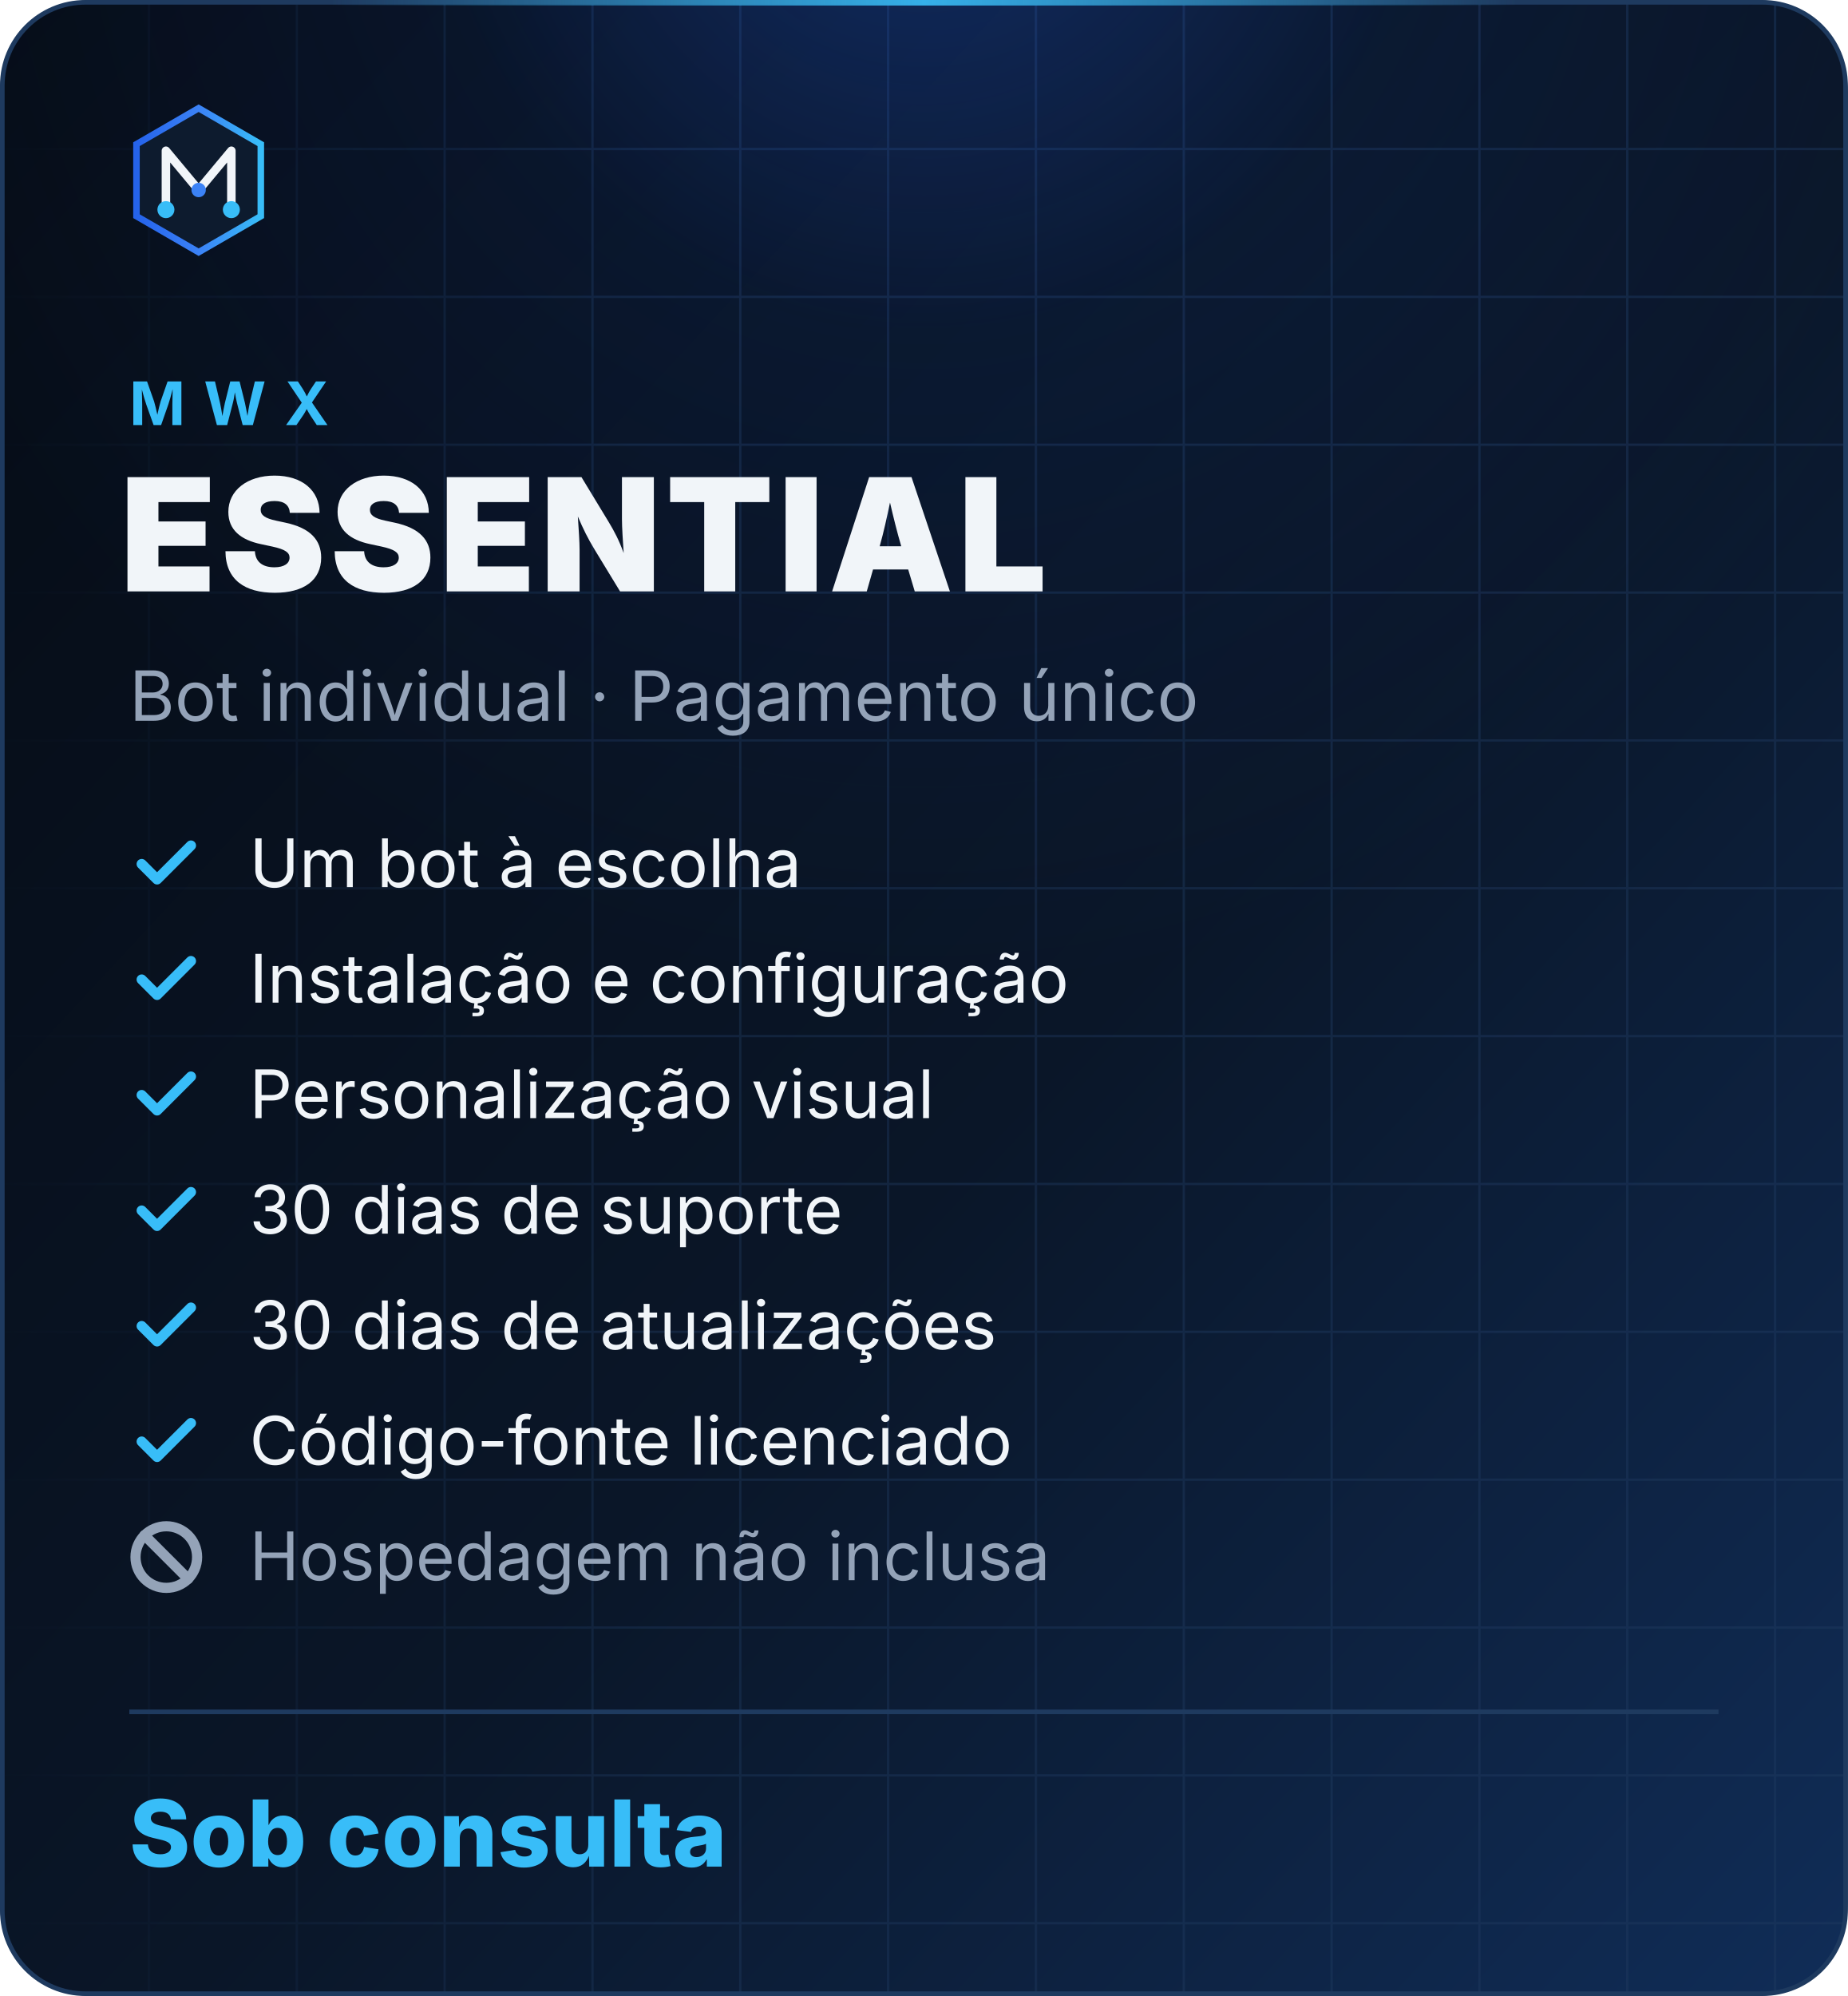
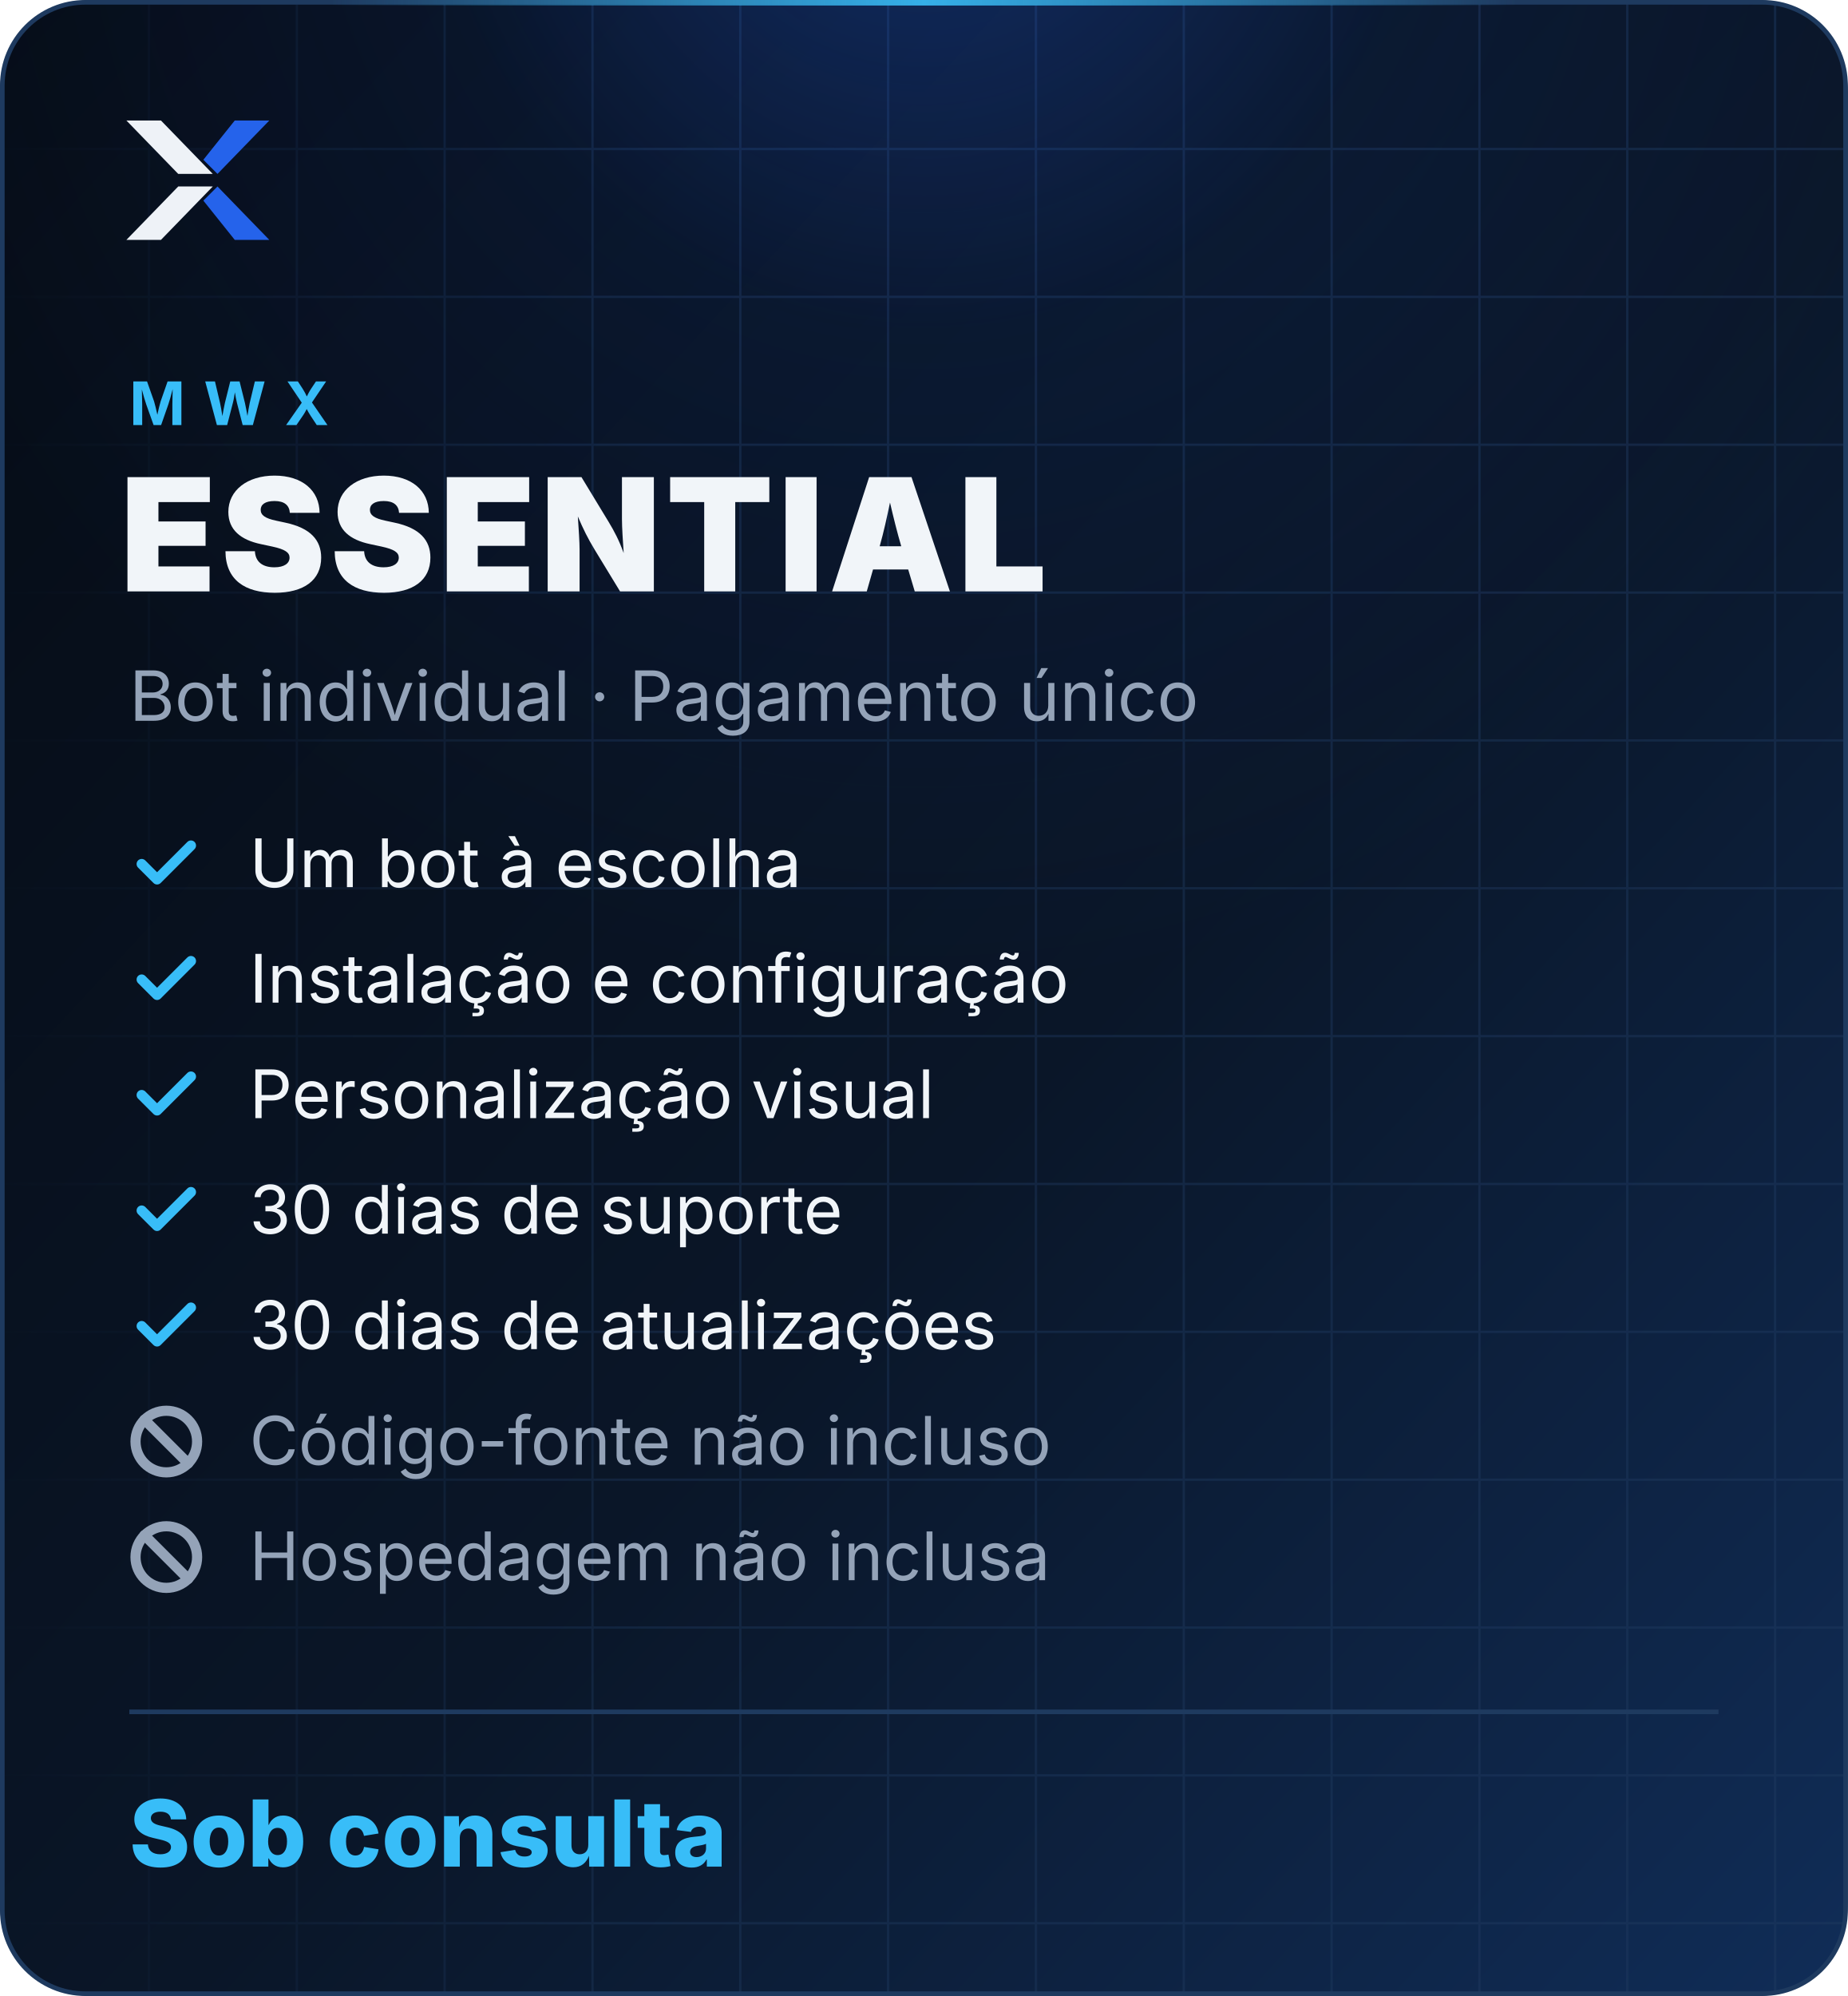
- <svg xmlns="http://www.w3.org/2000/svg" width="400" height="432" viewBox="0 0 400 432" role="img" aria-label="MWX ESSENTIAL, Bot individual · Pagamento único: Um bot à escolha; Instalação e configuração; Personalização visual; 30 dias de suporte; 30 dias de atualizações; Código-fonte licenciado; Hospedagem não inclusa. Sob consulta." font-family="'Segoe UI', 'Inter', 'Helvetica Neue', Arial, sans-serif">
+ <svg xmlns="http://www.w3.org/2000/svg" width="400" height="432" viewBox="0 0 400 432" role="img" aria-label="MWX ESSENTIAL, Bot individual · Pagamento único: Um bot à escolha; Instalação e configuração; Personalização visual; 30 dias de suporte; 30 dias de atualizações; Código-fonte não incluso; Hospedagem não inclusa. Sob consulta." font-family="'Segoe UI', 'Inter', 'Helvetica Neue', Arial, sans-serif">
  <defs>
    <linearGradient id="bgpvessential" x1="0" y1="0" x2="1" y2="1">
      <stop offset="0" stop-color="#050B14" />
      <stop offset=".55" stop-color="#0A1628" />
      <stop offset="1" stop-color="#102D58" />
    </linearGradient>
    <radialGradient id="glowpvessential" cx="0.5" cy="-0.1" r=".6">
      <stop offset="0" stop-color="#2563EB" stop-opacity=".38" />
      <stop offset=".45" stop-color="#2563EB" stop-opacity=".08" />
      <stop offset="1" stop-color="#2563EB" stop-opacity="0" />
    </radialGradient>
    <pattern id="gridpvessential" width="32" height="32" patternUnits="userSpaceOnUse">
      <path d="M32 0H0V32" fill="none" stroke="#1E3A5F" stroke-width="1" opacity=".45" />
    </pattern>
    <linearGradient id="edgepvessential" x1="0" y1="0" x2="1" y2="0">
      <stop offset="0" stop-color="#38BDF8" stop-opacity="0" />
      <stop offset=".5" stop-color="#38BDF8" stop-opacity=".9" />
      <stop offset="1" stop-color="#38BDF8" stop-opacity="0" />
    </linearGradient>
    <linearGradient id="txtpvessential" x1="0" y1="0" x2="1" y2="0">
      <stop offset="0" stop-color="#2563EB" />
      <stop offset=".5" stop-color="#3B82F6" />
      <stop offset="1" stop-color="#38BDF8" />
    </linearGradient>
    <linearGradient id="fadepvessential" x1="0" y1="0" x2="1" y2="0">
      <stop offset="0" stop-color="#fff" stop-opacity="0" />
      <stop offset=".35" stop-color="#fff" stop-opacity=".9" />
      <stop offset="1" stop-color="#fff" />
    </linearGradient>
    <mask id="gmpvessential">
      <rect width="400" height="432" fill="url(#fadepvessential)" />
    </mask>
    <clipPath id="clippvessential">
      <rect width="400" height="432" rx="20" />
    </clipPath>
  </defs>
  <g clip-path="url(#clippvessential)">
    <rect width="400" height="432" fill="url(#bgpvessential)" />
    <rect width="400" height="432" fill="url(#gridpvessential)" mask="url(#gmpvessential)" />
    <rect width="400" height="432" fill="url(#glowpvessential)" />
  </g>
  <rect x=".5" y=".5" width="399" height="431" rx="18" fill="none" stroke="#1E3A5F" />
  <rect x="72" y="0" width="256" height="1.2" fill="url(#edgepvessential)" />
-   <g transform="translate(26 22) scale(0.7083)">
-     <path d="M24 2 43 13v22L24 46 5 35V13Z" fill="#0D1B2E" stroke="url(#txtpvessential)" stroke-width="2" />
-     <path d="M14 33V15l10 12 10-12v18" fill="none" stroke="#F1F5F9" stroke-width="2.6" stroke-linecap="round" stroke-linejoin="round" />
-     <circle cx="14" cy="33" r="2.6" fill="#38BDF8" />
-     <circle cx="34" cy="33" r="2.6" fill="#38BDF8" />
-     <circle cx="24" cy="27" r="2.2" fill="#3B82F6" />
+   <g transform="translate(26 22) scale(0.34)">
+     <path d="M4 12h22l33 34H37Z" fill="#EEF2F7" />
+     <path d="M37 54h22L26 88H4Z" fill="#EEF2F7" />
+     <path d="M73 12h22L62 46 53 37Z" fill="#2563EB" />
+     <path d="M53 63l9-9 33 34H73Z" fill="#2563EB" />
  </g>
  <text x="28" y="92" fill="#38BDF8" font-size="13" font-weight="700" letter-spacing="4">MWX</text>
  <text x="26" y="128" fill="#F1F5F9" font-size="34" font-weight="900" letter-spacing="1">ESSENTIAL</text>
  <text x="28" y="156" fill="#94A3B8" font-size="15">Bot individual · Pagamento único</text>
  <g transform="translate(28 179) scale(0.6667)" fill="none" stroke="#38BDF8" stroke-width="3.30" stroke-linecap="round" stroke-linejoin="round" color="#38BDF8">
    <path d="M20 6 9 17l-5-5" />
  </g>
  <text x="54" y="192" fill="#F1F5F9" font-size="14.5">Um bot à escolha</text>
  <g transform="translate(28 204) scale(0.6667)" fill="none" stroke="#38BDF8" stroke-width="3.30" stroke-linecap="round" stroke-linejoin="round" color="#38BDF8">
    <path d="M20 6 9 17l-5-5" />
  </g>
  <text x="54" y="217" fill="#F1F5F9" font-size="14.5">Instalação e configuração</text>
  <g transform="translate(28 229) scale(0.6667)" fill="none" stroke="#38BDF8" stroke-width="3.30" stroke-linecap="round" stroke-linejoin="round" color="#38BDF8">
    <path d="M20 6 9 17l-5-5" />
  </g>
  <text x="54" y="242" fill="#F1F5F9" font-size="14.5">Personalização visual</text>
  <g transform="translate(28 254) scale(0.6667)" fill="none" stroke="#38BDF8" stroke-width="3.30" stroke-linecap="round" stroke-linejoin="round" color="#38BDF8">
    <path d="M20 6 9 17l-5-5" />
  </g>
  <text x="54" y="267" fill="#F1F5F9" font-size="14.5">30 dias de suporte</text>
  <g transform="translate(28 279) scale(0.6667)" fill="none" stroke="#38BDF8" stroke-width="3.30" stroke-linecap="round" stroke-linejoin="round" color="#38BDF8">
    <path d="M20 6 9 17l-5-5" />
  </g>
  <text x="54" y="292" fill="#F1F5F9" font-size="14.5">30 dias de atualizações</text>
-   <g transform="translate(28 304) scale(0.6667)" fill="none" stroke="#38BDF8" stroke-width="3.30" stroke-linecap="round" stroke-linejoin="round" color="#38BDF8">
-     <path d="M20 6 9 17l-5-5" />
+   <g transform="translate(28 304) scale(0.6667)" fill="none" stroke="#94A3B8" stroke-width="3.30" stroke-linecap="round" stroke-linejoin="round" color="#94A3B8">
+     <circle cx="12" cy="12" r="10" />
+     <path d="m4.9 4.9 14.2 14.2" />
  </g>
-   <text x="54" y="317" fill="#F1F5F9" font-size="14.5">Código-fonte licenciado</text>
+   <text x="54" y="317" fill="#94A3B8" font-size="14.5">Código-fonte não incluso</text>
  <g transform="translate(28 329) scale(0.6667)" fill="none" stroke="#94A3B8" stroke-width="3.30" stroke-linecap="round" stroke-linejoin="round" color="#94A3B8">
    <circle cx="12" cy="12" r="10" />
    <path d="m4.9 4.9 14.2 14.2" />
  </g>
  <text x="54" y="342" fill="#94A3B8" font-size="14.5">Hospedagem não inclusa</text>
  <rect x="28" y="370" width="344" height="1" fill="#1E3A5F" />
  <text x="28" y="404" fill="#38BDF8" font-size="20" font-weight="800">Sob consulta</text>
</svg>
